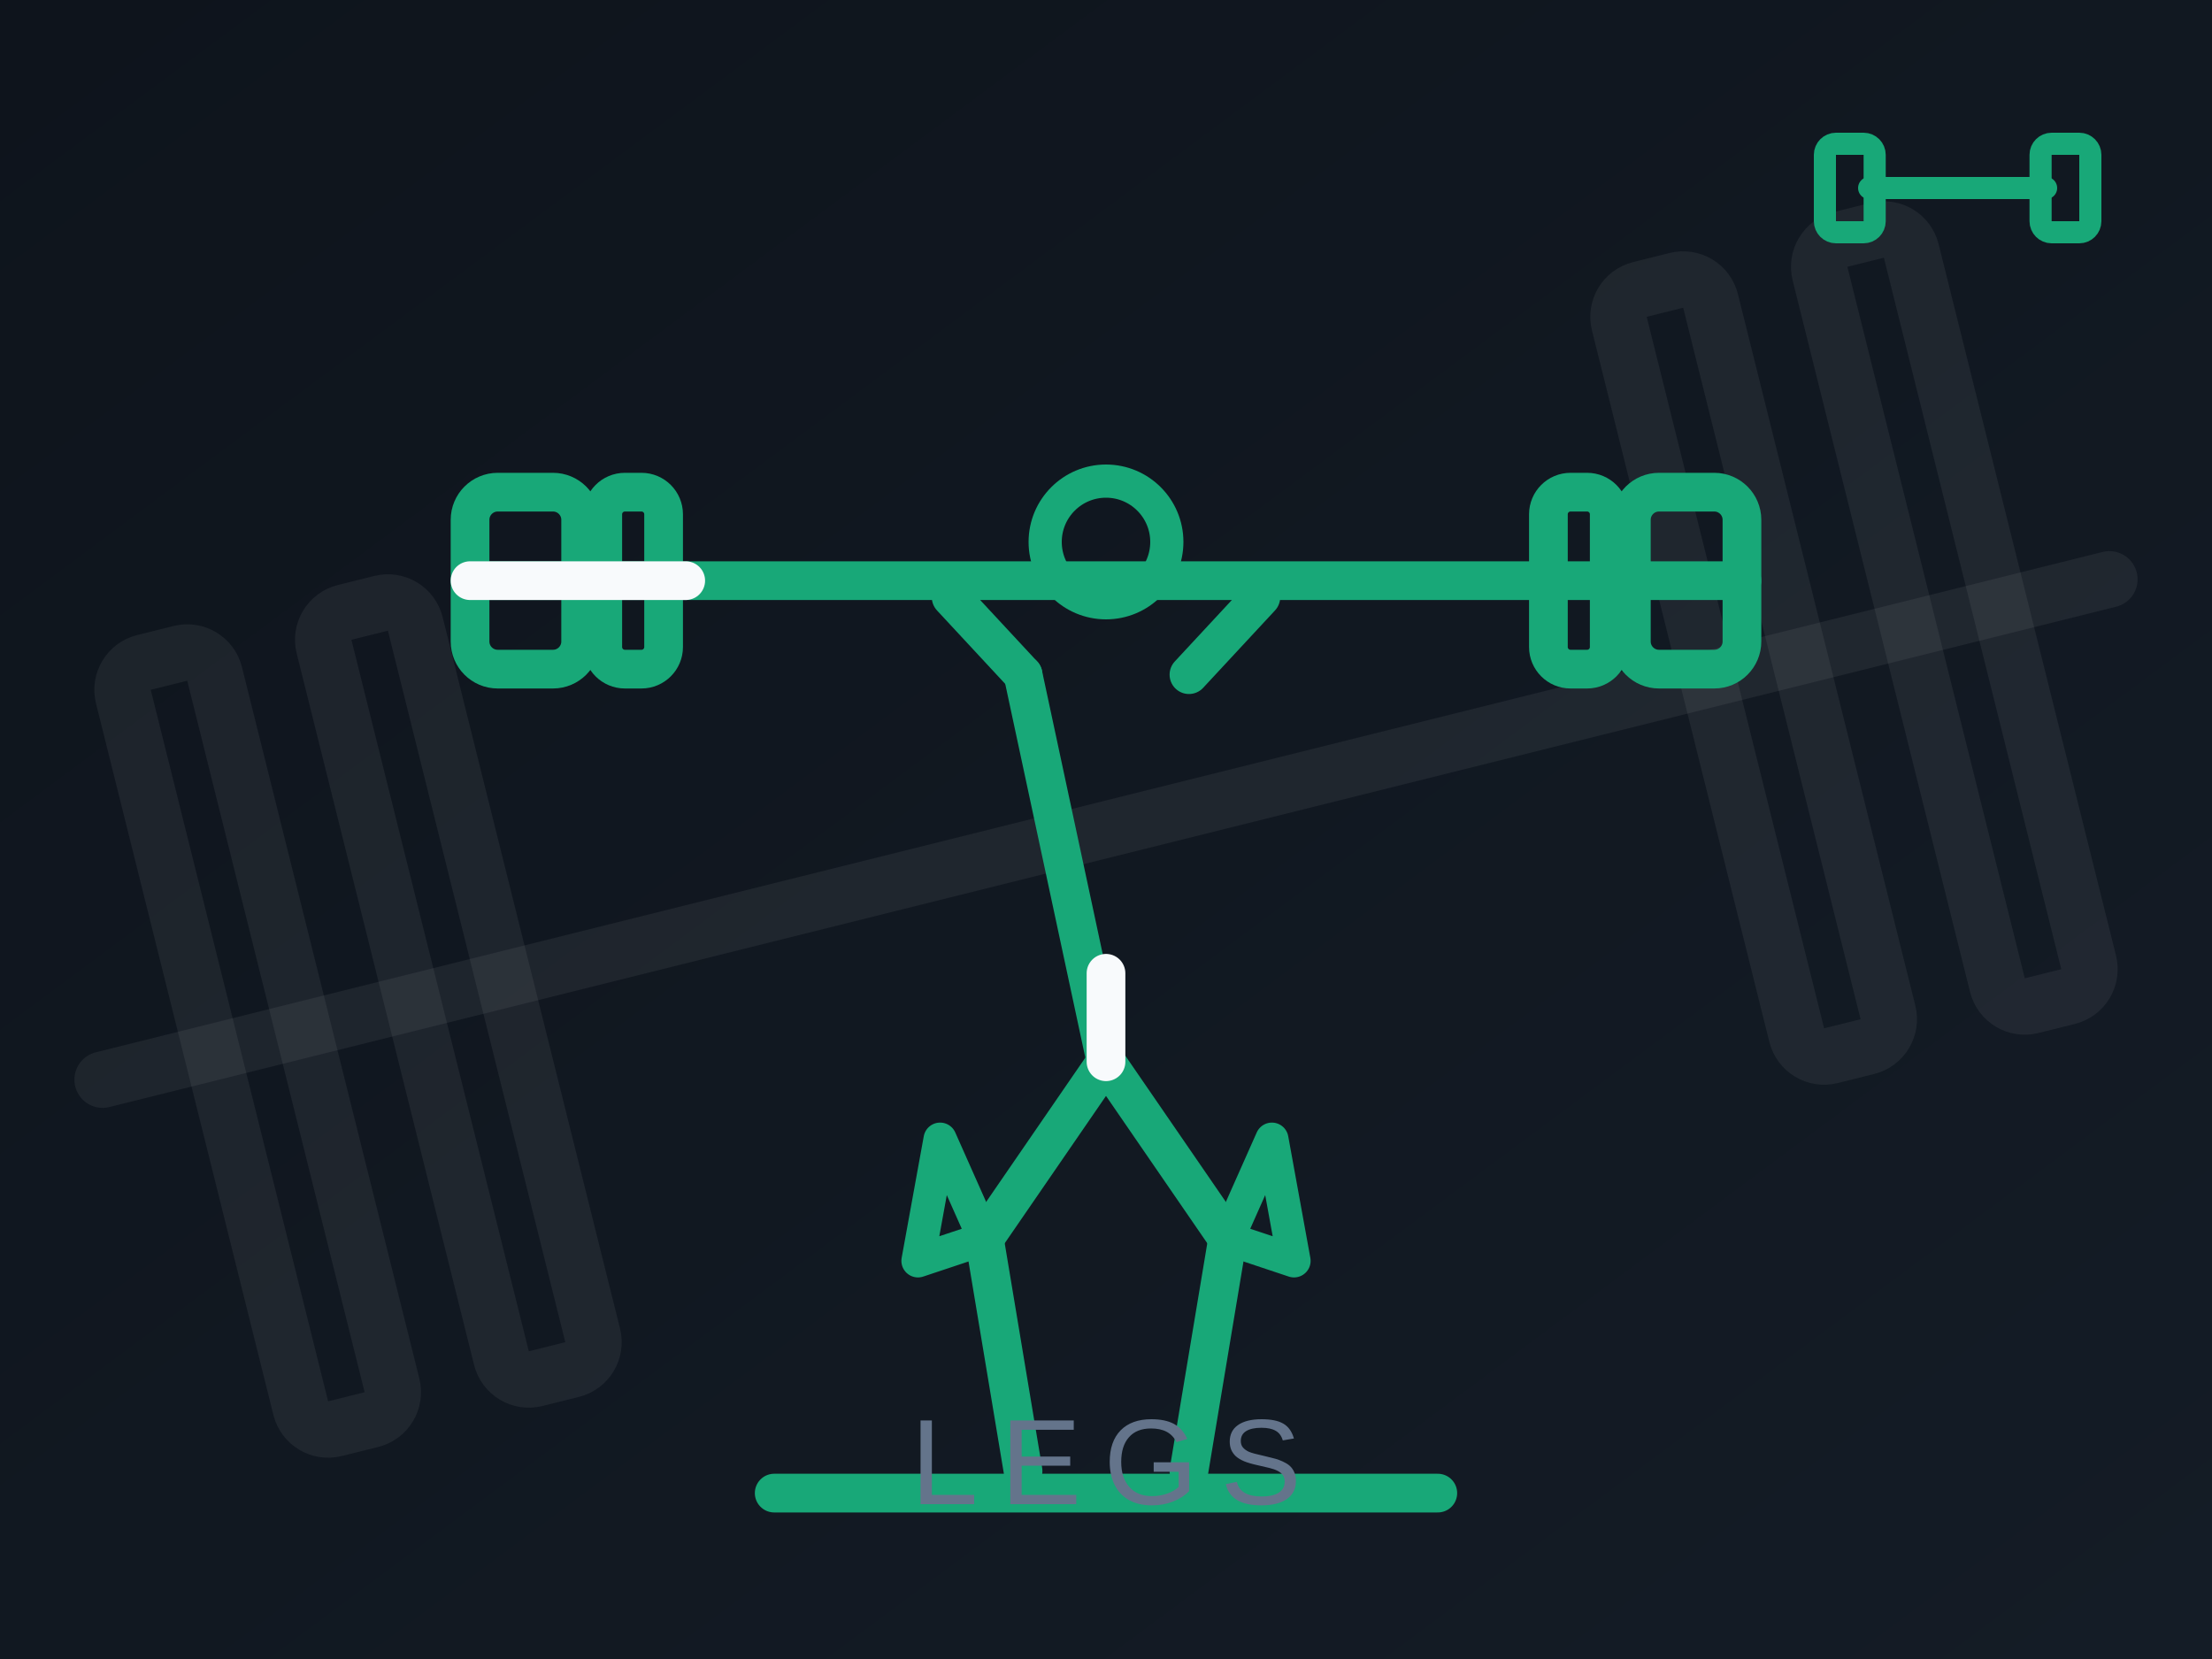
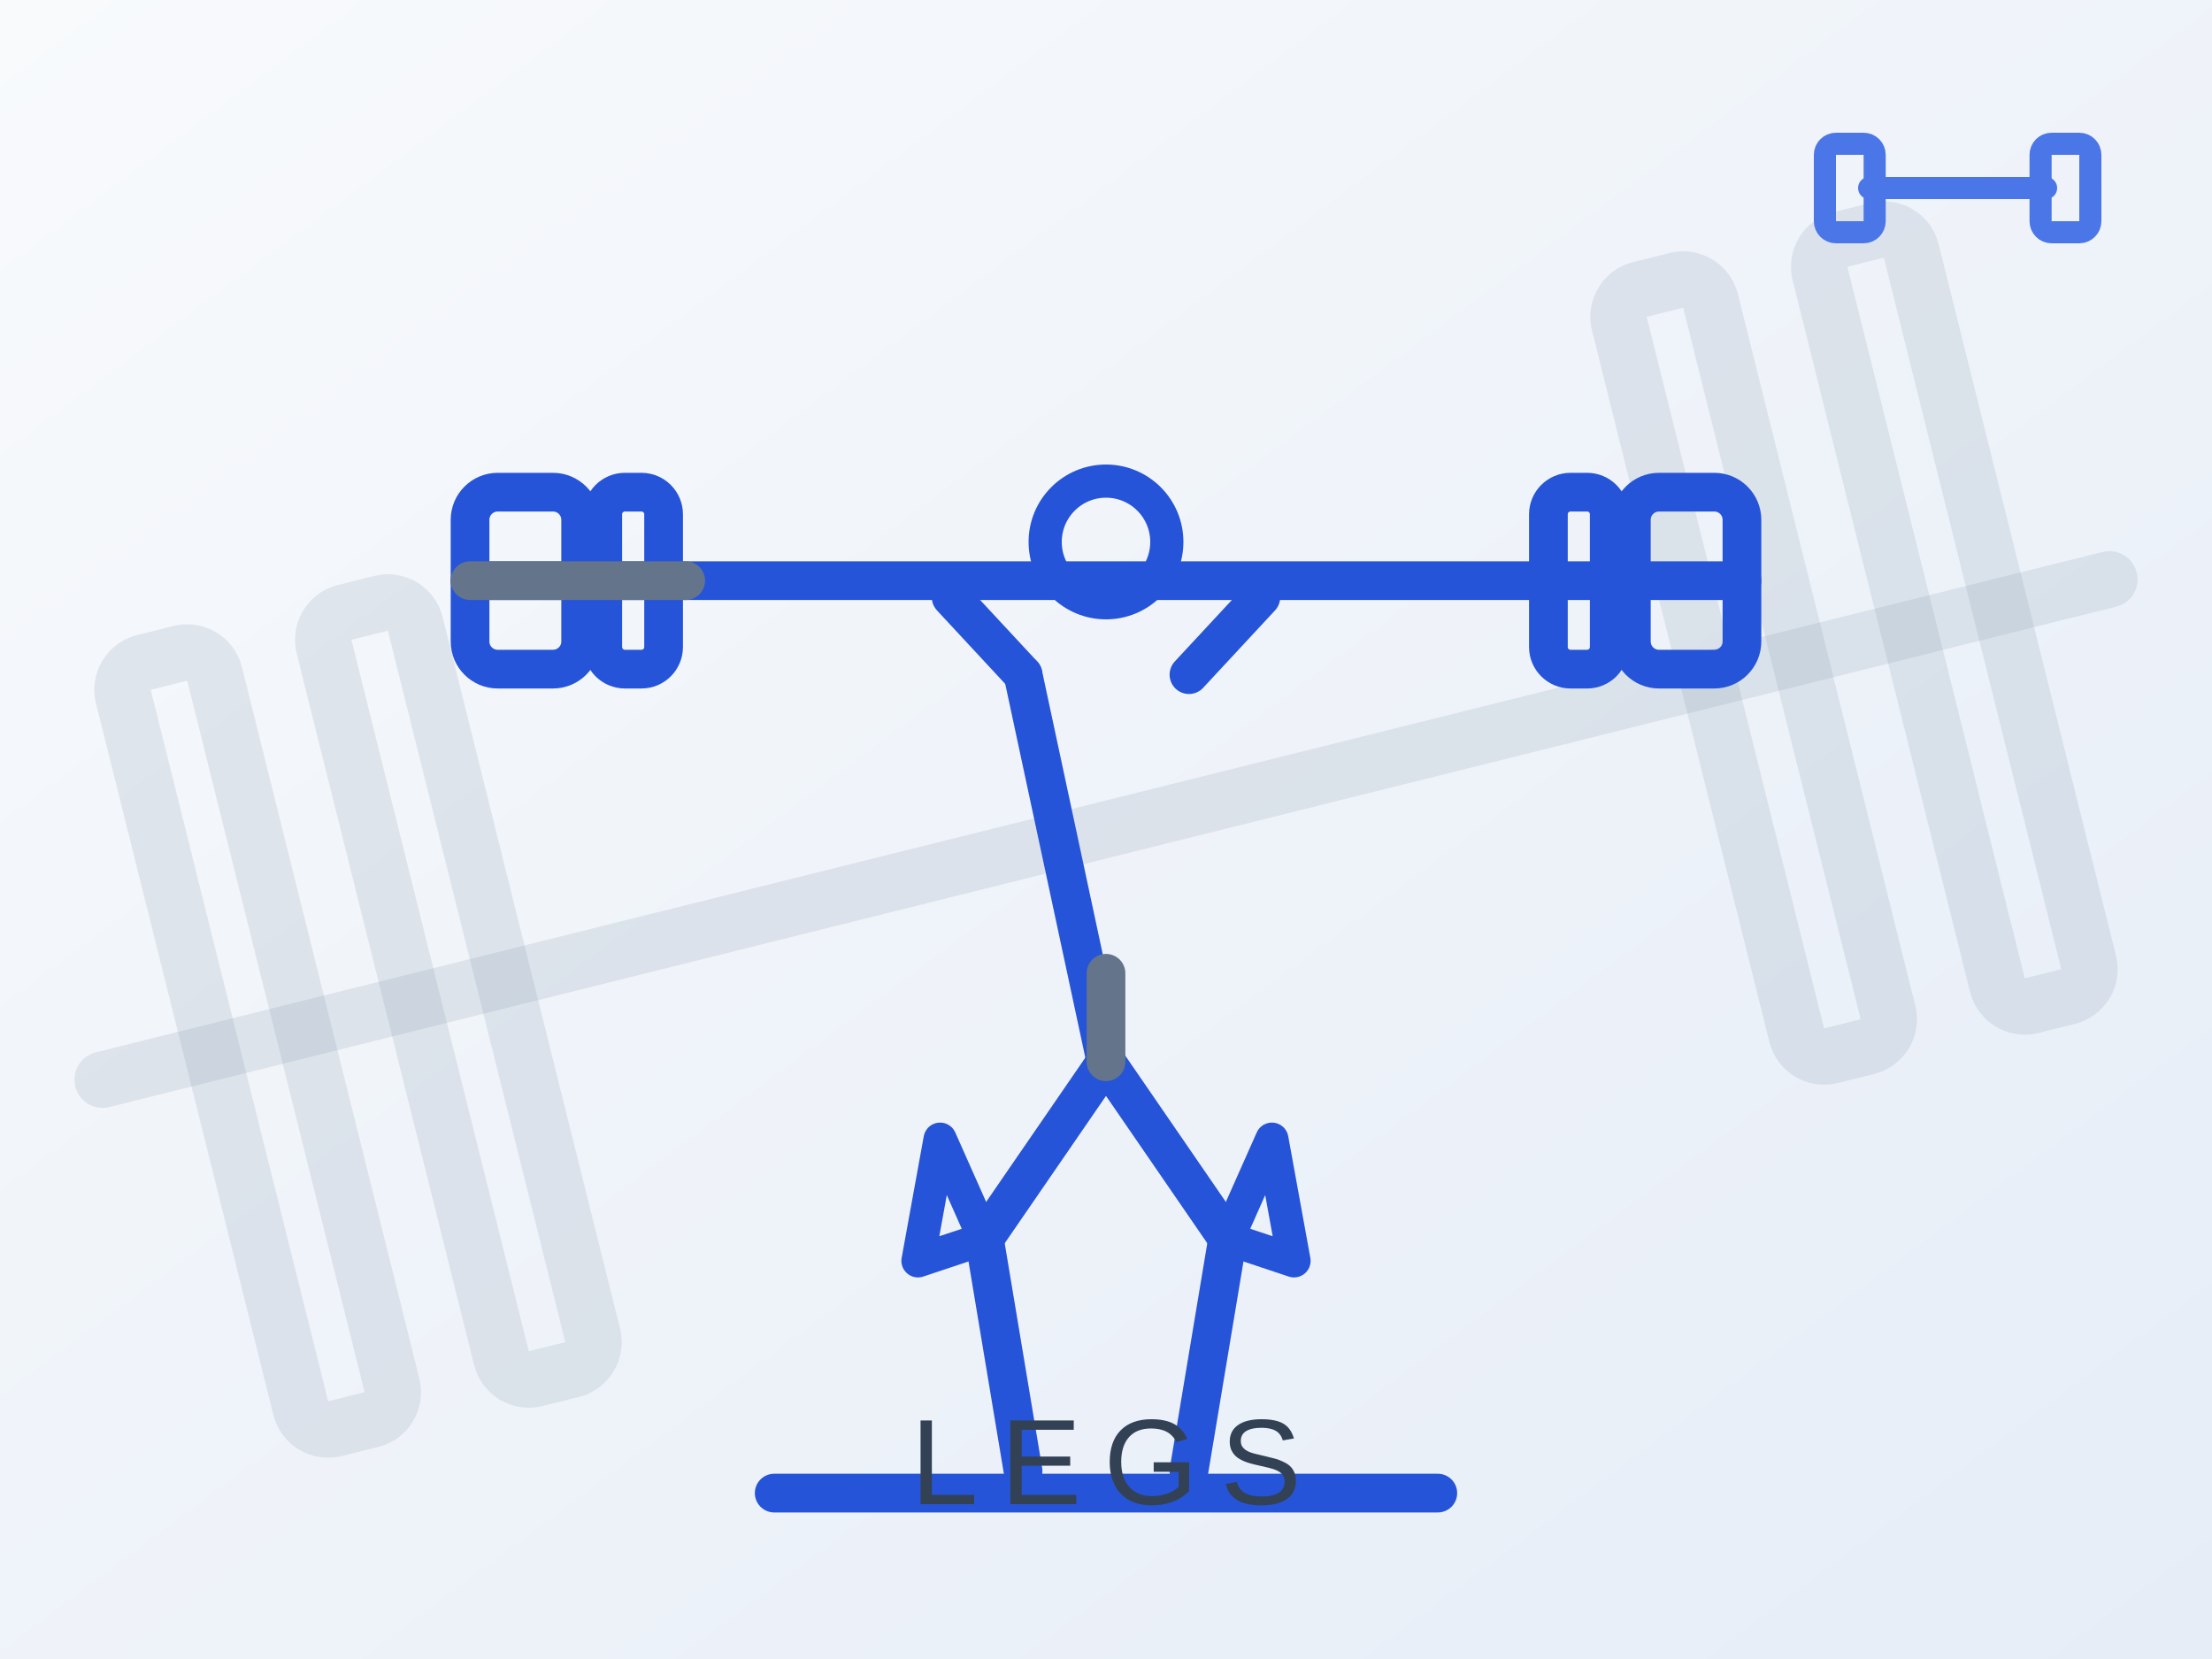
<svg xmlns="http://www.w3.org/2000/svg" viewBox="0 0 400 300" width="400" height="300">
  <defs>
    <linearGradient id="bg" x1="0" y1="0" x2="1" y2="1">
-       <stop offset="0" stop-color="#0e141c" />
-       <stop offset="1" stop-color="#141c26" />
+       <stop offset="0" stop-color="#f8fafc" />
+       <stop offset="1" stop-color="#e6edf7" />
    </linearGradient>
  </defs>
  <rect width="400" height="300" fill="url(#bg)" />
-   <g stroke="#ffffff" stroke-opacity="0.06" stroke-width="6" stroke-linecap="round" stroke-linejoin="round" fill="none" transform="translate(200,150) rotate(-14) scale(1.7)">
+   <g stroke="#94a3b8" stroke-opacity="0.22" stroke-width="6" stroke-linecap="round" stroke-linejoin="round" fill="none" transform="translate(200,150) rotate(-14) scale(1.7)">
    <line x1="-110" y1="0" x2="110" y2="0" />
    <rect x="-98" y="-42" width="10" height="84" rx="3" />
    <rect x="-76" y="-42" width="10" height="84" rx="3" />
    <rect x="66" y="-42" width="10" height="84" rx="3" />
    <rect x="88" y="-42" width="10" height="84" rx="3" />
  </g>
-   <g stroke="#18A878" stroke-width="4" fill="none" stroke-linecap="round" stroke-linejoin="round">
+   <g stroke="#4b76e8" stroke-width="4" fill="none" stroke-linecap="round" stroke-linejoin="round">
    <line x1="338" y1="34" x2="370" y2="34" />
    <rect x="330" y="26" width="9" height="16" rx="2" />
    <rect x="369" y="26" width="9" height="16" rx="2" />
  </g>
  <g fill="none" stroke-linecap="round" stroke-linejoin="round">
-     <g stroke="#18A878" stroke-width="7">
+     <g stroke="#2554d8" stroke-width="7">
      <line x1="85" y1="105" x2="315" y2="105" />
      <rect x="85" y="89" width="20" height="32" rx="5" />
      <rect x="109" y="89" width="11" height="32" rx="4" />
      <rect x="280" y="89" width="11" height="32" rx="4" />
      <rect x="295" y="89" width="20" height="32" rx="5" />
      <line x1="185" y1="122" x2="172" y2="108" />
      <line x1="215" y1="122" x2="228" y2="108" />
      <line x1="185" y1="122" x2="200" y2="192" />
      <line x1="200" y1="192" x2="222" y2="224" />
      <line x1="200" y1="192" x2="178" y2="224" />
      <line x1="222" y1="224" x2="215" y2="266" />
      <line x1="178" y1="224" x2="185" y2="266" />
      <line x1="140" y1="270" x2="260" y2="270" />
    </g>
-     <g stroke="#f8fafc" stroke-width="7">
+     <g stroke="#64748b" stroke-width="7">
      <line x1="85" y1="105" x2="124" y2="105" />
      <line x1="200" y1="192" x2="200" y2="176" />
    </g>
-     <circle cx="200" cy="98" r="11" stroke="#18A878" stroke-width="6" />
-     <polygon points="222,224 230,206 234,228" fill="none" stroke="#18A878" stroke-width="6" stroke-linejoin="round" />
-     <polygon points="178,224 170,206 166,228" fill="none" stroke="#18A878" stroke-width="6" stroke-linejoin="round" />
+     <circle cx="200" cy="98" r="11" stroke="#2554d8" stroke-width="6" />
+     <polygon points="222,224 230,206 234,228" fill="none" stroke="#2554d8" stroke-width="6" stroke-linejoin="round" />
+     <polygon points="178,224 170,206 166,228" fill="none" stroke="#2554d8" stroke-width="6" stroke-linejoin="round" />
  </g>
-   <text x="200" y="272" text-anchor="middle" font-family="Arial, Helvetica, sans-serif" font-size="22" letter-spacing="4" fill="#64748b">LEGS</text>
+   <text x="200" y="272" text-anchor="middle" font-family="Arial, Helvetica, sans-serif" font-size="22" letter-spacing="4" fill="#334155">LEGS</text>
</svg>
